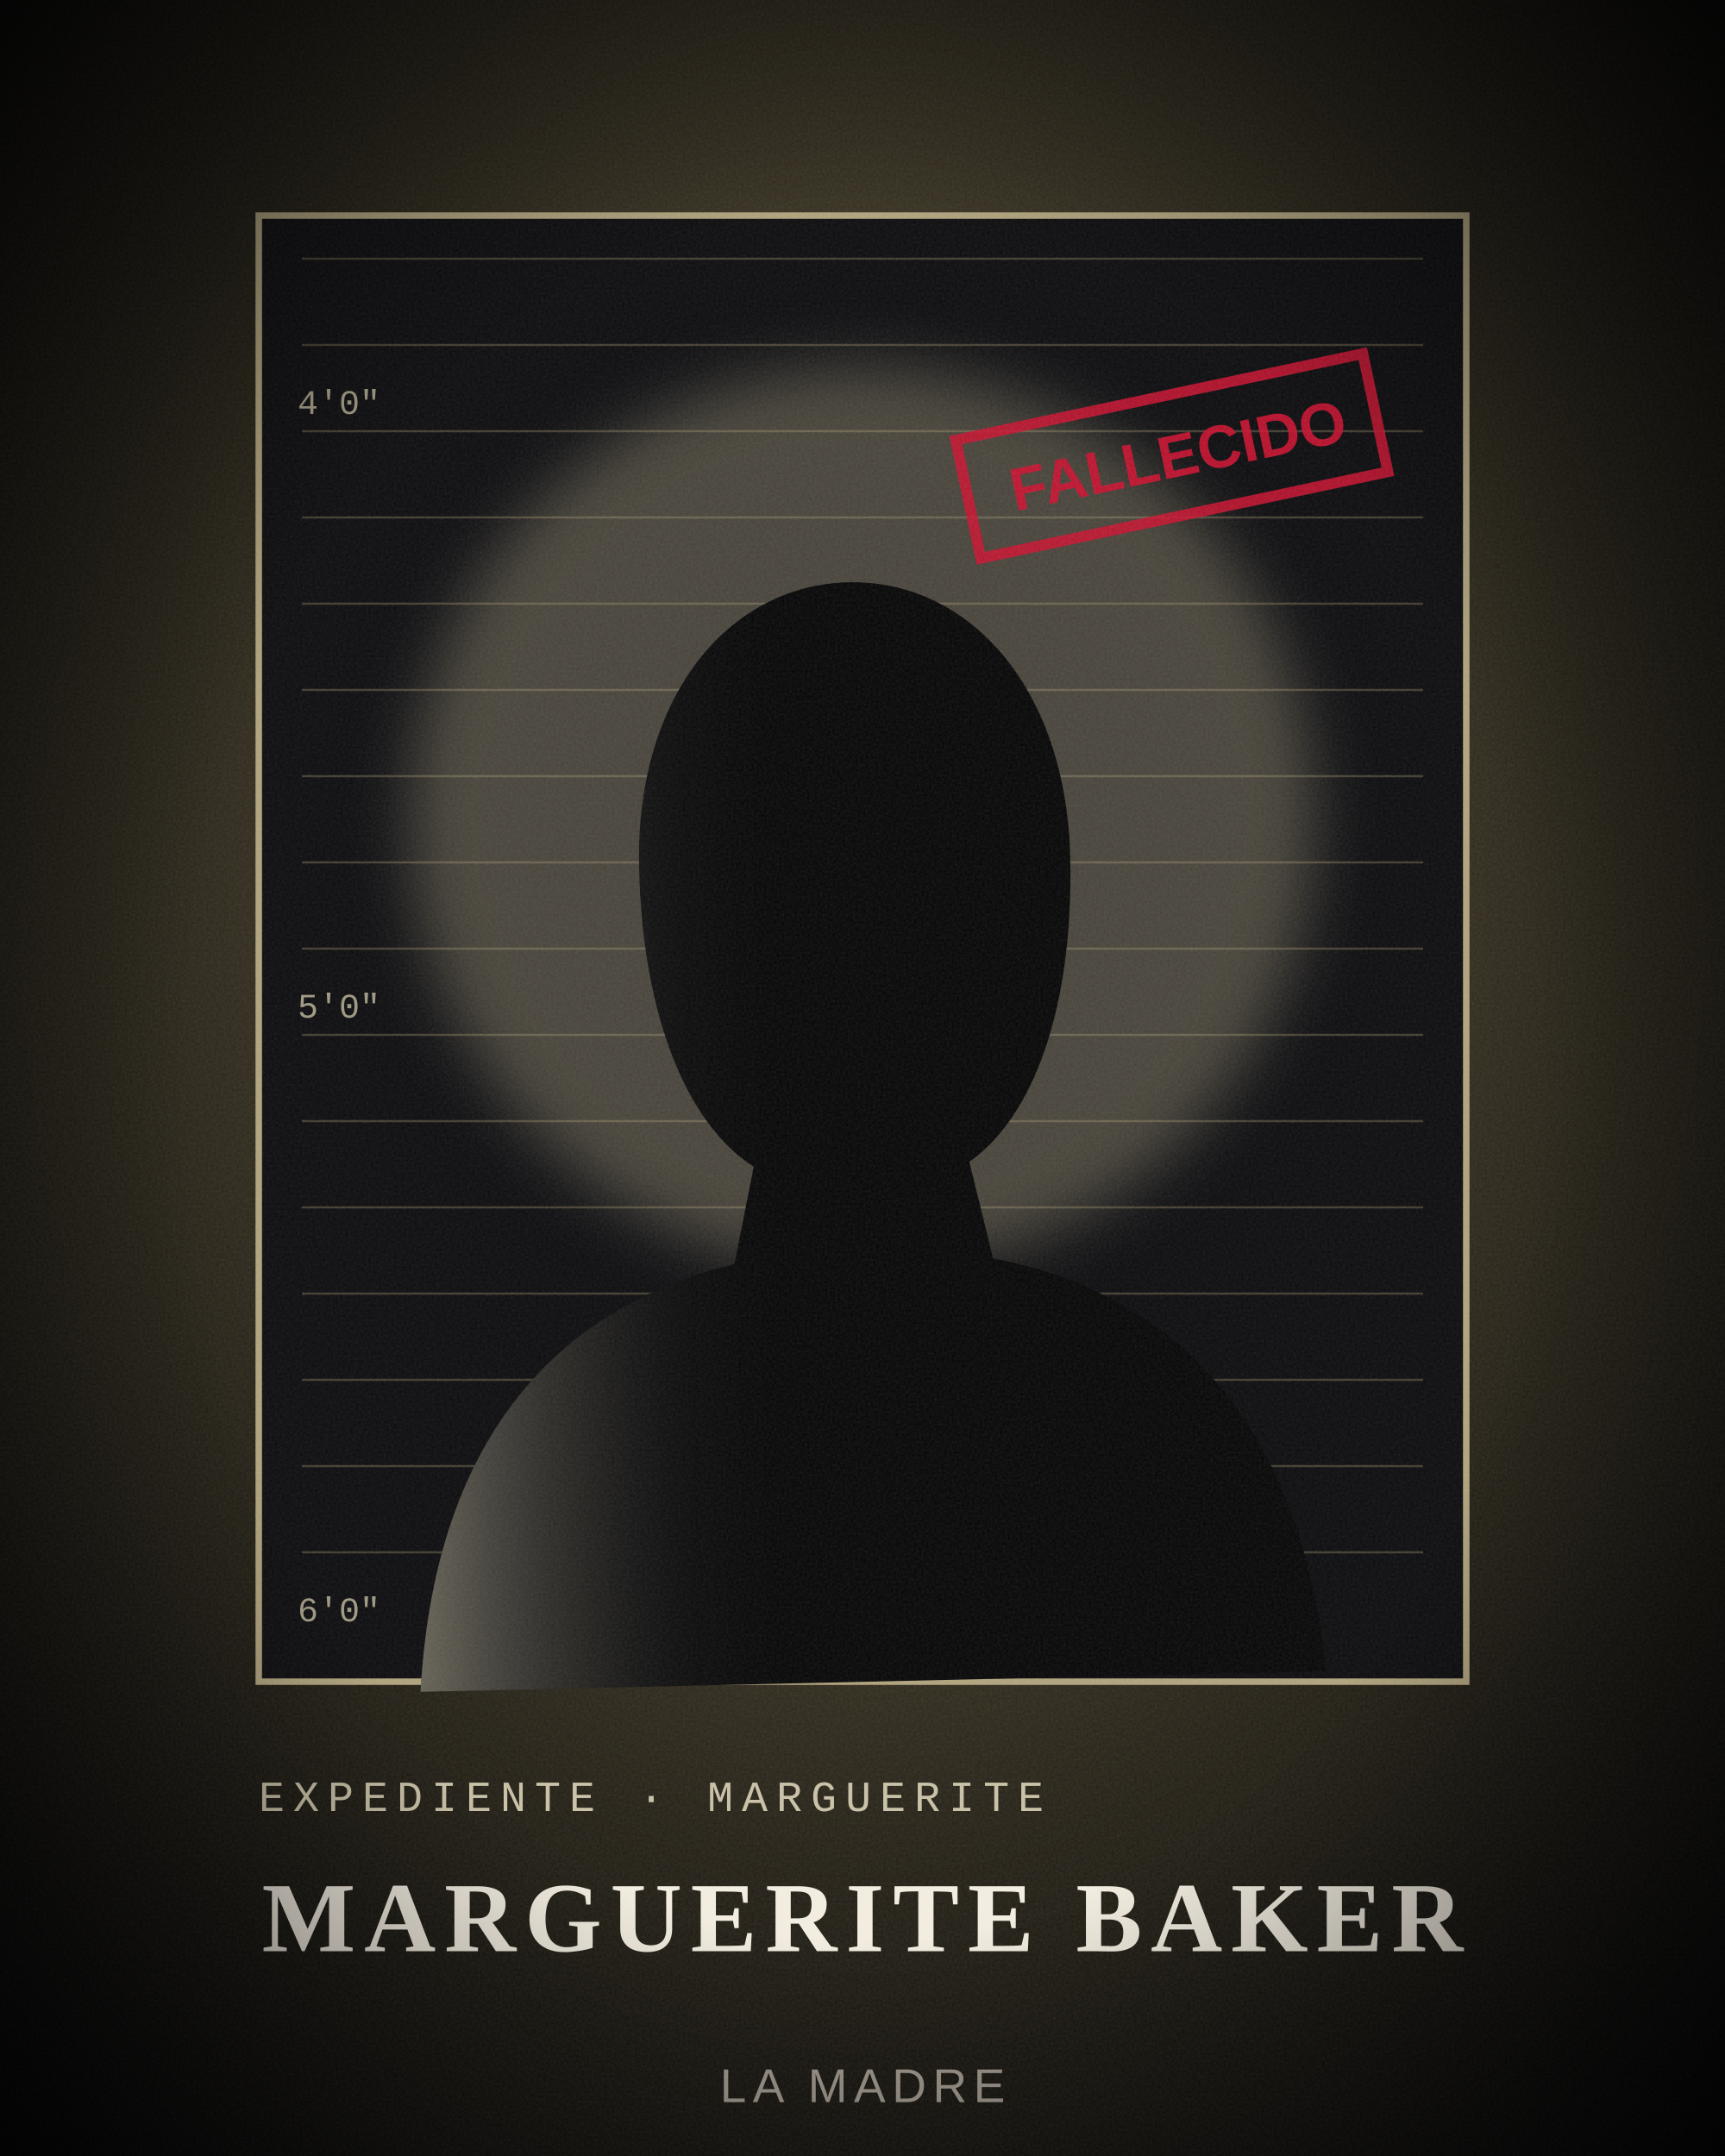
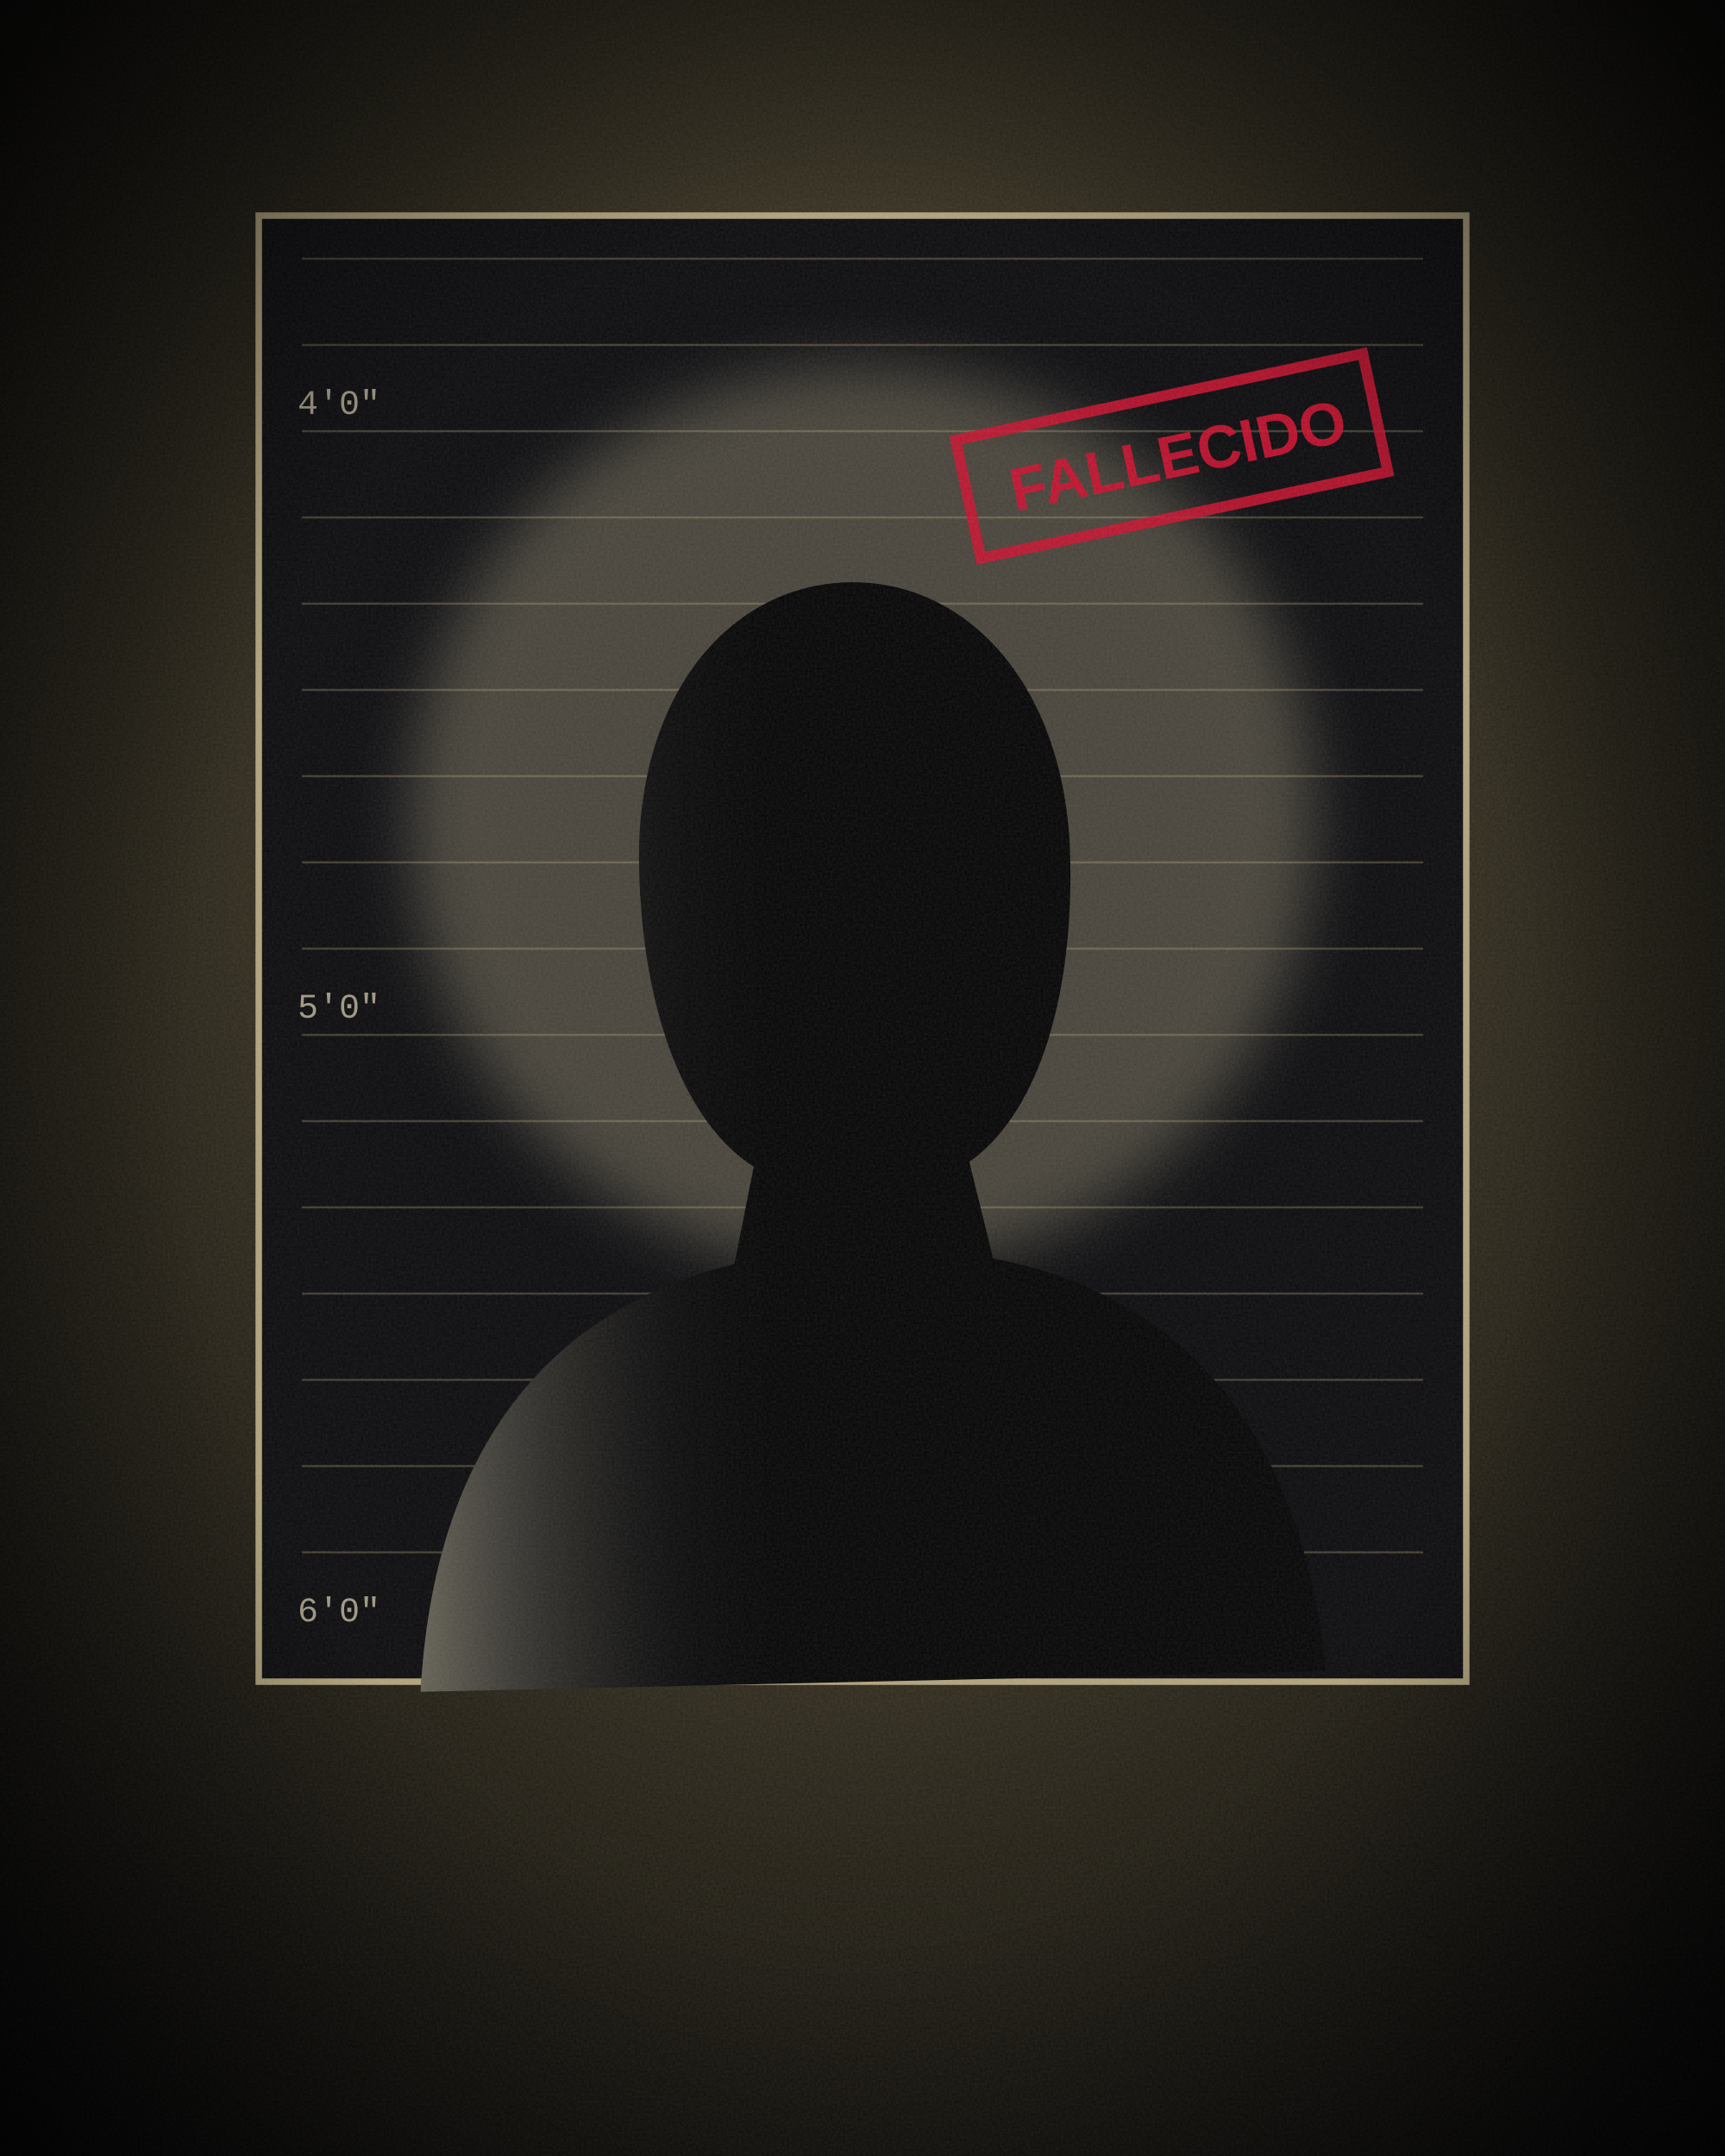
<svg xmlns="http://www.w3.org/2000/svg" viewBox="0 0 800 1000" width="800" height="1000" role="img" aria-label="Marguerite Baker">
  <defs>
    <radialGradient id="fondo" cx="50%" cy="42%" r="75%">
      <stop offset="0" stop-color="#645a3b" />
      <stop offset=".6" stop-color="#221e14" />
      <stop offset="1" stop-color="#050506" />
    </radialGradient>
    <radialGradient id="vineta" cx="50%" cy="50%" r="72%">
      <stop offset=".55" stop-color="#000" stop-opacity="0" />
      <stop offset="1" stop-color="#000" stop-opacity=".85" />
    </radialGradient>
    <filter id="grano" x="0" y="0" width="100%" height="100%">
      <feTurbulence type="fractalNoise" baseFrequency=".85" numOctaves="2" seed="10" />
      <feColorMatrix values="0 0 0 0 1  0 0 0 0 1  0 0 0 0 1  0 0 0 .09 0" />
    </filter>
    <filter id="brillo">
      <feGaussianBlur stdDeviation="14" />
    </filter>
    <linearGradient id="luz" x1="0" y1="0" x2="1" y2="0">
      <stop offset="0" stop-color="#cdc5ad" stop-opacity=".9" />
      <stop offset=".4" stop-color="#0b0b0e" stop-opacity="0" />
    </linearGradient>
  </defs>
  <rect width="800" height="1000" fill="url(#fondo)" />
  <rect x="120" y="100" width="560" height="680" fill="#0b0b0e" stroke="#aea17b" stroke-width="3" />
  <g stroke="#a4966b" stroke-width="1" opacity=".35">
    <line x1="140" y1="120" x2="660" y2="120" />
    <line x1="140" y1="160" x2="660" y2="160" />
    <line x1="140" y1="200" x2="660" y2="200" />
    <line x1="140" y1="240" x2="660" y2="240" />
    <line x1="140" y1="280" x2="660" y2="280" />
    <line x1="140" y1="320" x2="660" y2="320" />
    <line x1="140" y1="360" x2="660" y2="360" />
    <line x1="140" y1="400" x2="660" y2="400" />
    <line x1="140" y1="440" x2="660" y2="440" />
    <line x1="140" y1="480" x2="660" y2="480" />
    <line x1="140" y1="520" x2="660" y2="520" />
    <line x1="140" y1="560" x2="660" y2="560" />
    <line x1="140" y1="600" x2="660" y2="600" />
    <line x1="140" y1="640" x2="660" y2="640" />
    <line x1="140" y1="680" x2="660" y2="680" />
    <line x1="140" y1="720" x2="660" y2="720" />
  </g>
  <g font-family="'Share Tech Mono', Consolas, 'Courier New', monospace" font-size="16" fill="#c2b99c" opacity=".8">
    <text x="138" y="752">6'0"</text>
    <text x="138" y="472">5'0"</text>
    <text x="138" y="192">4'0"</text>
  </g>
  <circle cx="400" cy="380" r="210" fill="#b8ad8c" opacity=".35" filter="url(#brillo)" />
  <g transform="rotate(-1.3 400 560)">
    <path d="M190 780 C200 650 270 600 340 585 L350 540 C320 520 300 470 300 400 C300 320 345 270 400 270 C455 270 500 320 500 400 C500 470 480 520 450 540 L460 585 C530 600 600 650 610 780 Z" fill="#050506" />
    <path d="M190 780 C200 650 270 600 340 585 L350 540 C320 520 300 470 300 400 C300 320 345 270 400 270 C455 270 500 320 500 400 C500 470 480 520 450 540 L460 585 C530 600 600 650 610 780 Z" fill="url(#luz)" opacity=".55" />
  </g>
  <g transform="rotate(-12 560 210)">
    <rect x="447" y="180" width="193" height="56" fill="none" stroke="#c8102e" stroke-width="5" opacity=".85" />
    <text x="467" y="218" textLength="153" lengthAdjust="spacingAndGlyphs" font-family="Oswald, 'Arial Narrow', 'Segoe UI', Arial, sans-serif" font-size="28" font-weight="600" fill="#c8102e" opacity=".9">FALLECIDO</text>
  </g>
-   <text x="120" y="840" font-family="'Share Tech Mono', Consolas, 'Courier New', monospace" font-size="20" letter-spacing="4" fill="#c7bfa4">EXPEDIENTE · MARGUERITE</text>
-   <text x="400" y="905" text-anchor="middle" font-family="Cinzel, 'Trajan Pro', Georgia, 'Times New Roman', serif" font-size="46" font-weight="900" letter-spacing="4" fill="#f2ecdf">MARGUERITE BAKER</text>
-   <text x="400" y="975" text-anchor="middle" font-family="Oswald, 'Arial Narrow', 'Segoe UI', Arial, sans-serif" font-size="22" letter-spacing="3" fill="#a8a094">LA MADRE</text>
  <rect width="800" height="1000" filter="url(#grano)" />
  <rect width="800" height="1000" fill="url(#vineta)" />
</svg>
